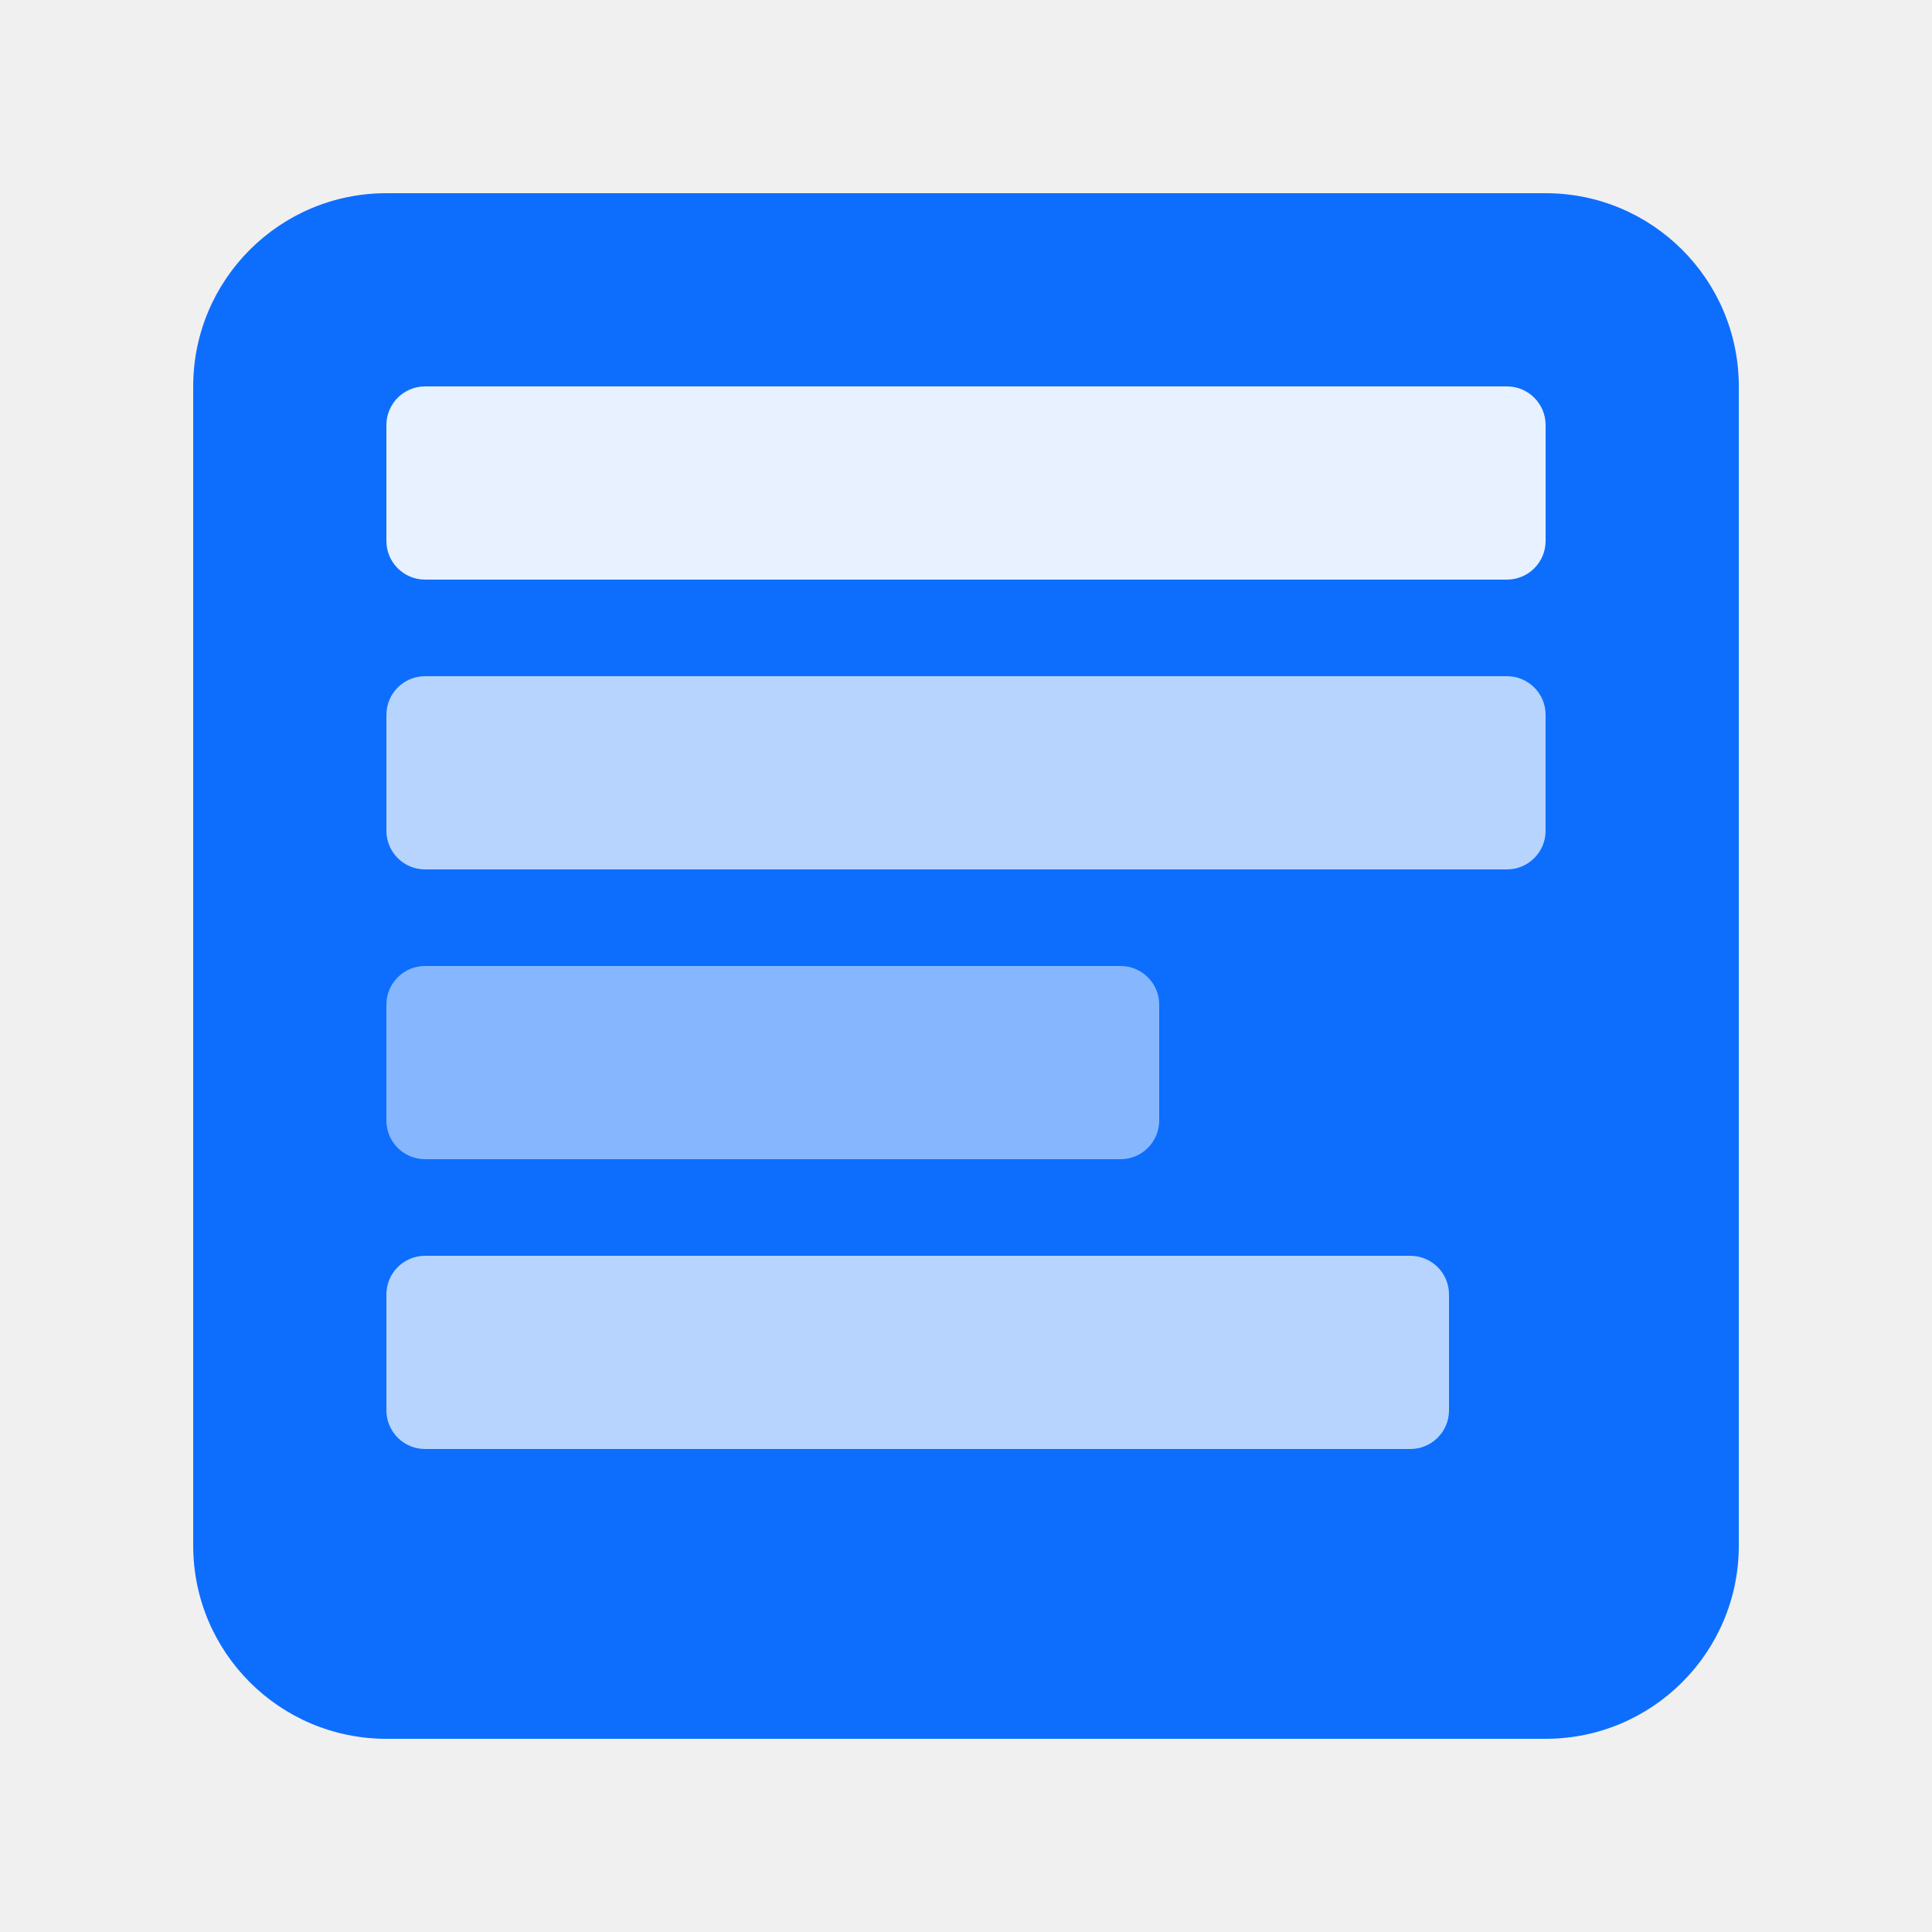
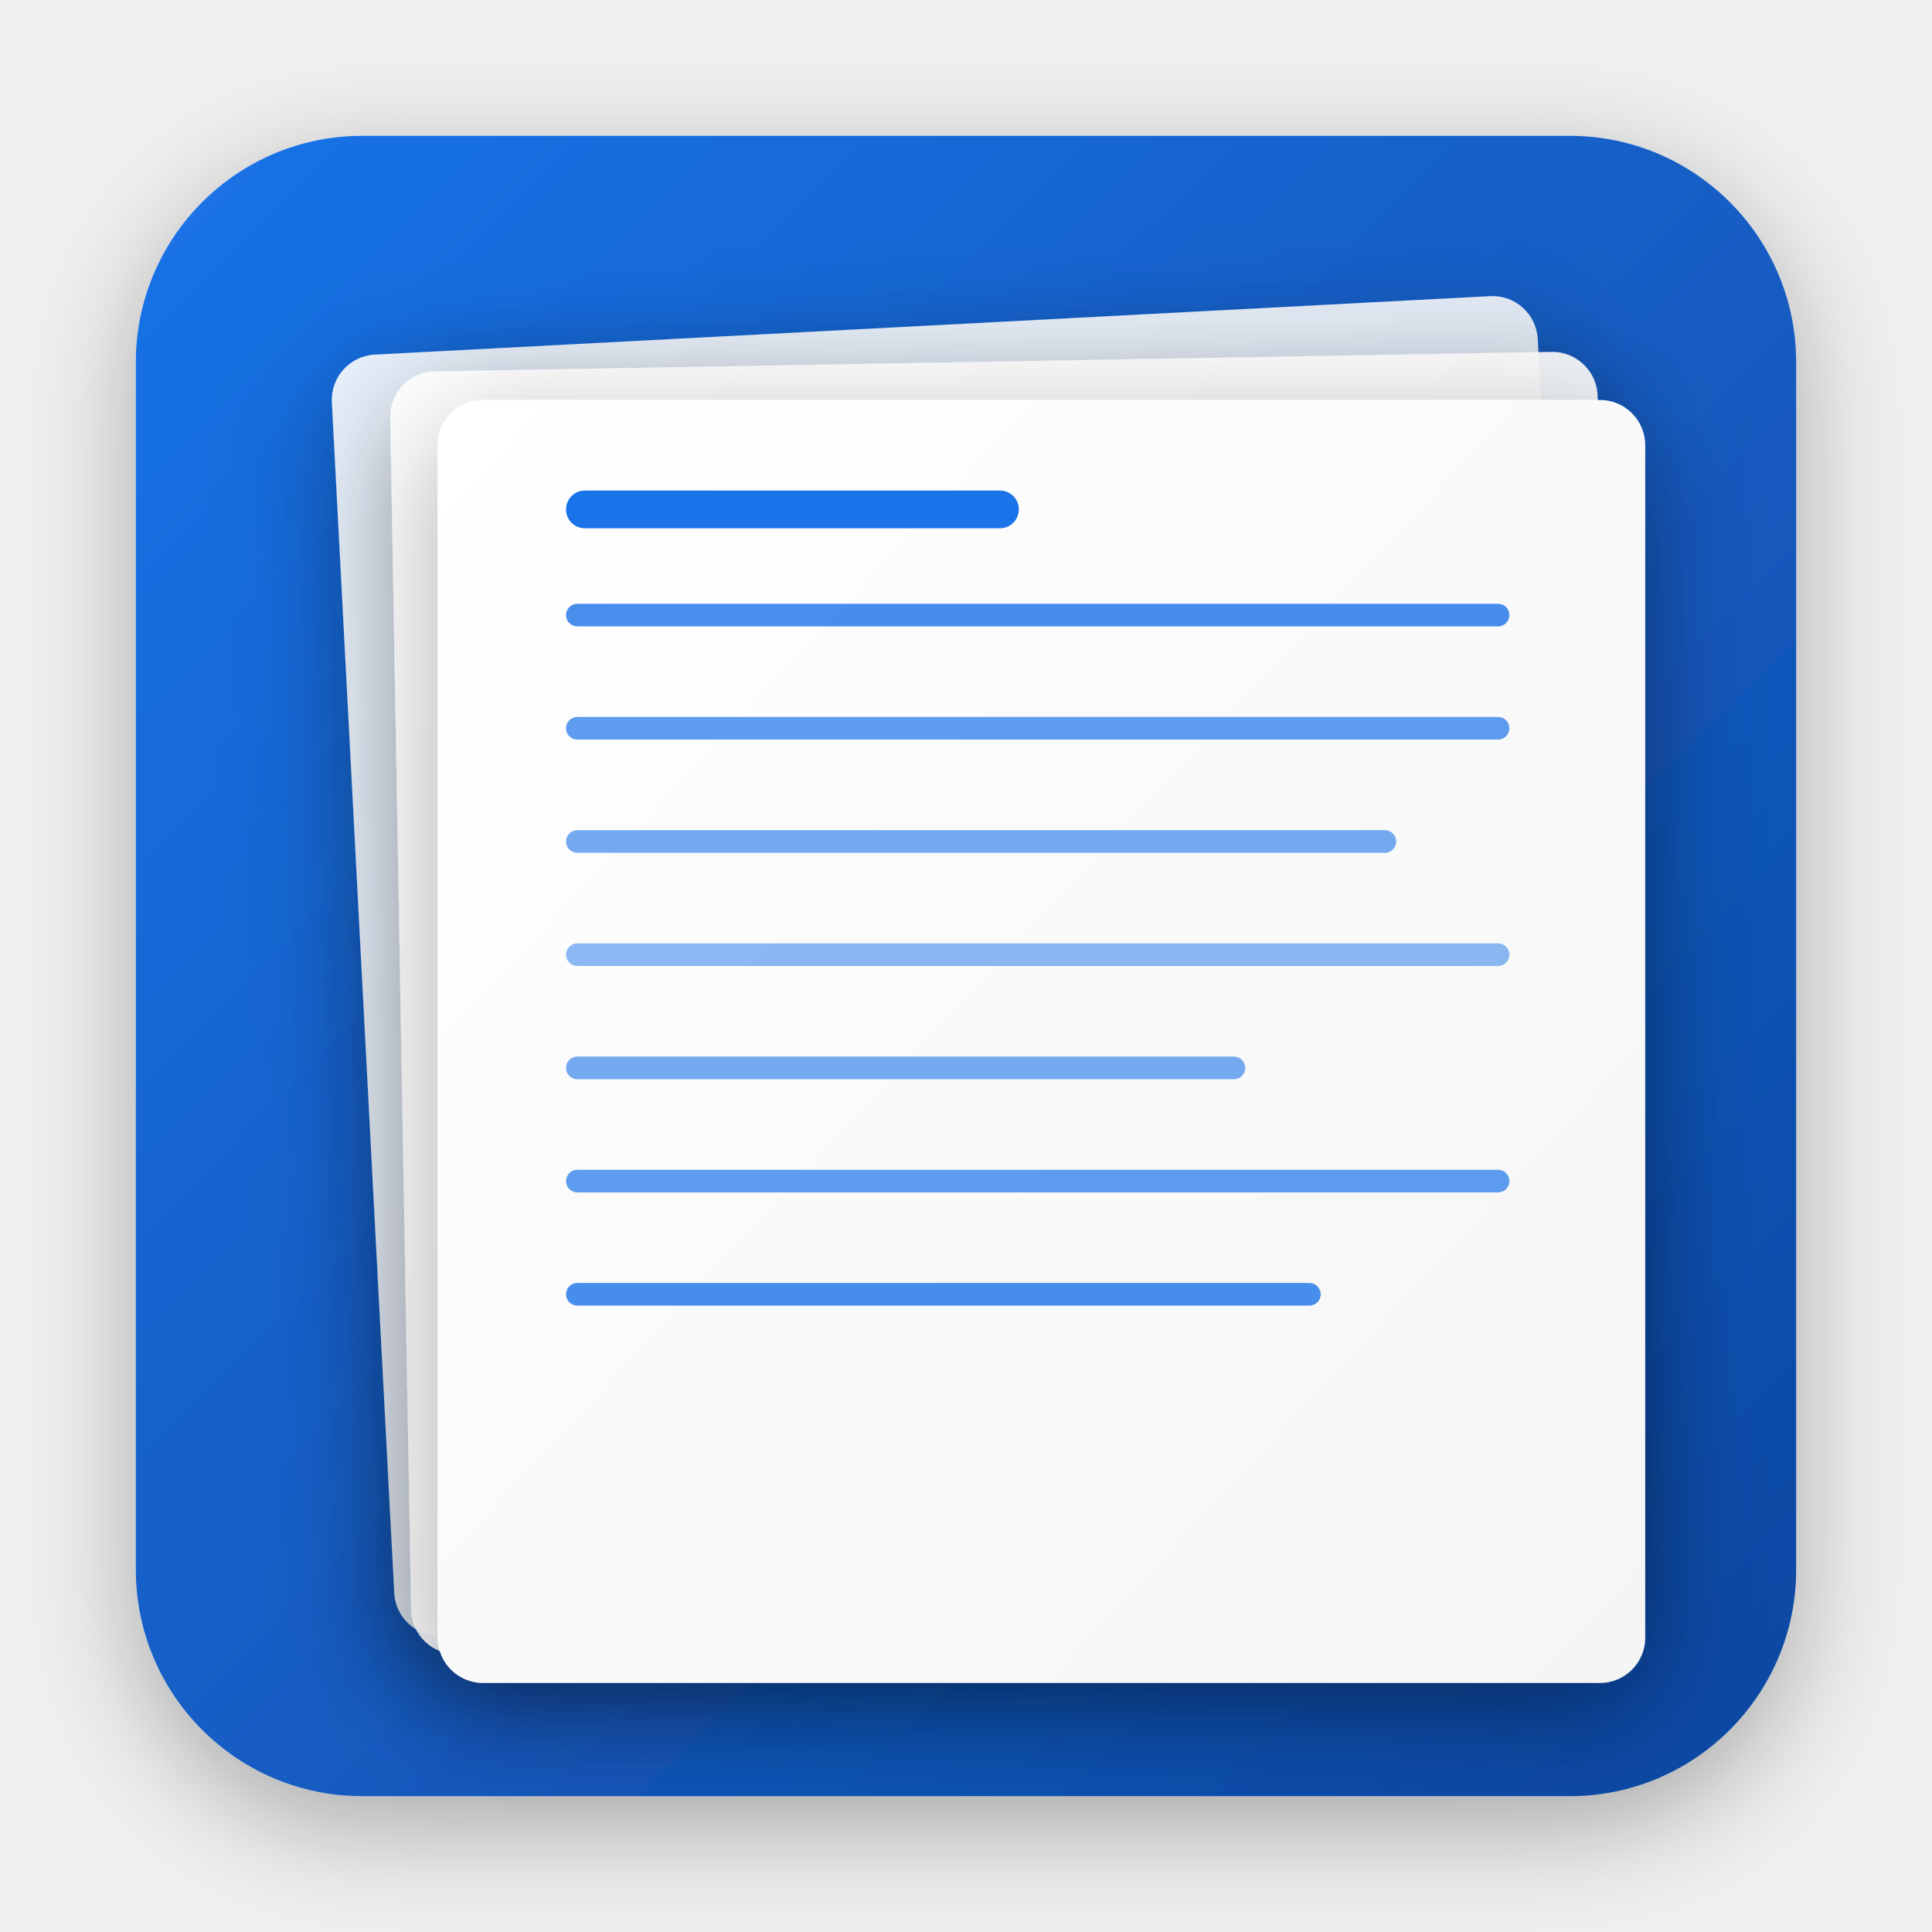
- <svg xmlns="http://www.w3.org/2000/svg" viewBox="0 0 100 100">
-   <rect x="10" y="10" width="80" height="80" rx="10" fill="#0D6EFD" />
-   <rect x="20" y="20" width="60" height="10" rx="2" fill="white" opacity="0.9" />
-   <rect x="20" y="35" width="60" height="10" rx="2" fill="white" opacity="0.7" />
-   <rect x="20" y="50" width="40" height="10" rx="2" fill="white" opacity="0.5" />
-   <rect x="20" y="65" width="55" height="10" rx="2" fill="white" opacity="0.7" />
+ <svg xmlns="http://www.w3.org/2000/svg" viewBox="0 0 512 512">
+   <defs>
+     <linearGradient id="backgroundGradient" x1="0%" y1="0%" x2="100%" y2="100%">
+       <stop offset="0%" stop-color="#1a73e8" />
+       <stop offset="100%" stop-color="#0d47a1" />
+     </linearGradient>
+     <filter id="shadow" x="-20%" y="-20%" width="140%" height="140%">
+       <feDropShadow dx="0" dy="8" stdDeviation="15" flood-color="#000" flood-opacity="0.3" />
+     </filter>
+   </defs>
+   <rect x="36" y="36" width="440" height="440" rx="60" ry="60" fill="url(#backgroundGradient)" filter="url(#shadow)" />
+   <defs>
+     <linearGradient id="paperGradient" x1="0%" y1="0%" x2="100%" y2="100%">
+       <stop offset="0%" stop-color="#ffffff" />
+       <stop offset="100%" stop-color="#f5f5f5" />
+     </linearGradient>
+   </defs>
+   <rect x="96" y="86" width="320" height="340" rx="12" ry="12" fill="url(#paperGradient)" transform="rotate(-3 256 256)" filter="url(#shadow)" opacity="0.9" />
+   <rect x="106" y="96" width="320" height="340" rx="12" ry="12" fill="url(#paperGradient)" transform="rotate(-1 256 256)" filter="url(#shadow)" opacity="0.95" />
+   <rect x="116" y="106" width="320" height="340" rx="12" ry="12" fill="url(#paperGradient)" filter="url(#shadow)" />
+   <rect x="150" y="160" width="250" height="6" rx="3" ry="3" fill="#1a73e8" opacity="0.8" />
+   <rect x="150" y="190" width="250" height="6" rx="3" ry="3" fill="#1a73e8" opacity="0.7" />
+   <rect x="150" y="220" width="220" height="6" rx="3" ry="3" fill="#1a73e8" opacity="0.6" />
+   <rect x="150" y="250" width="250" height="6" rx="3" ry="3" fill="#1a73e8" opacity="0.5" />
+   <rect x="150" y="280" width="180" height="6" rx="3" ry="3" fill="#1a73e8" opacity="0.6" />
+   <rect x="150" y="310" width="250" height="6" rx="3" ry="3" fill="#1a73e8" opacity="0.7" />
+   <rect x="150" y="340" width="200" height="6" rx="3" ry="3" fill="#1a73e8" opacity="0.8" />
+   <rect x="150" y="130" width="120" height="10" rx="5" ry="5" fill="#1a73e8" />
</svg>
